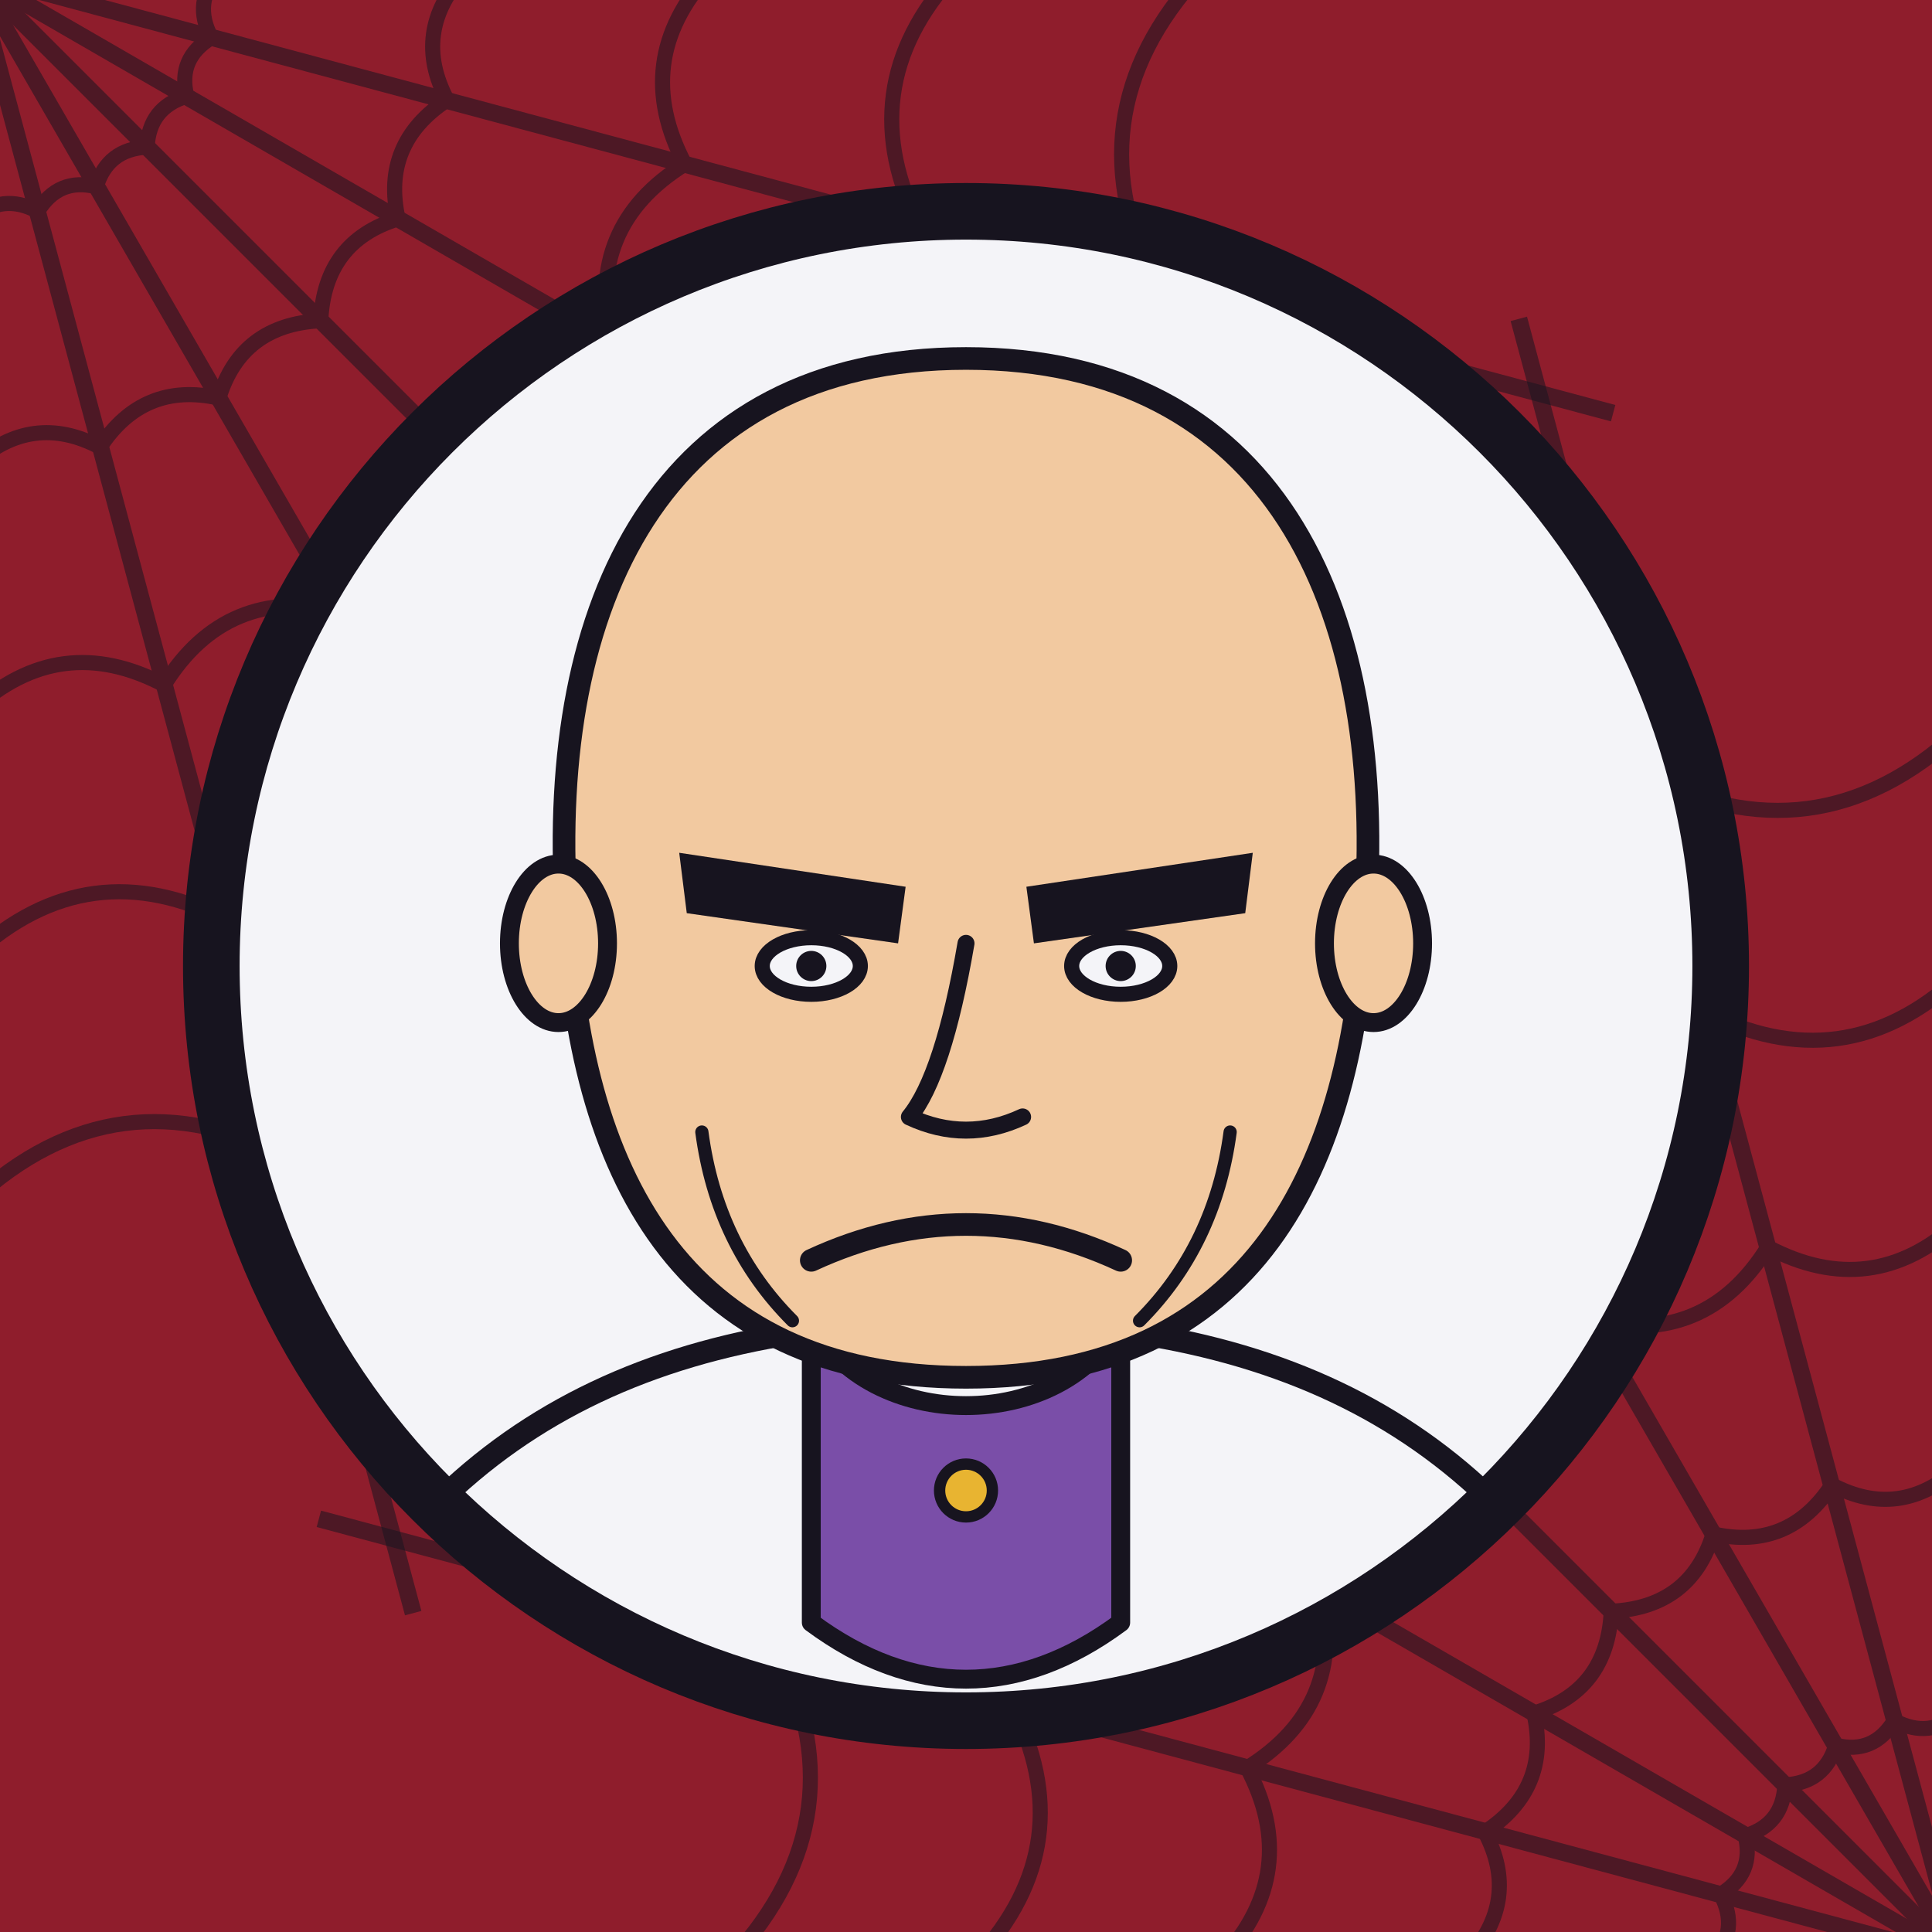
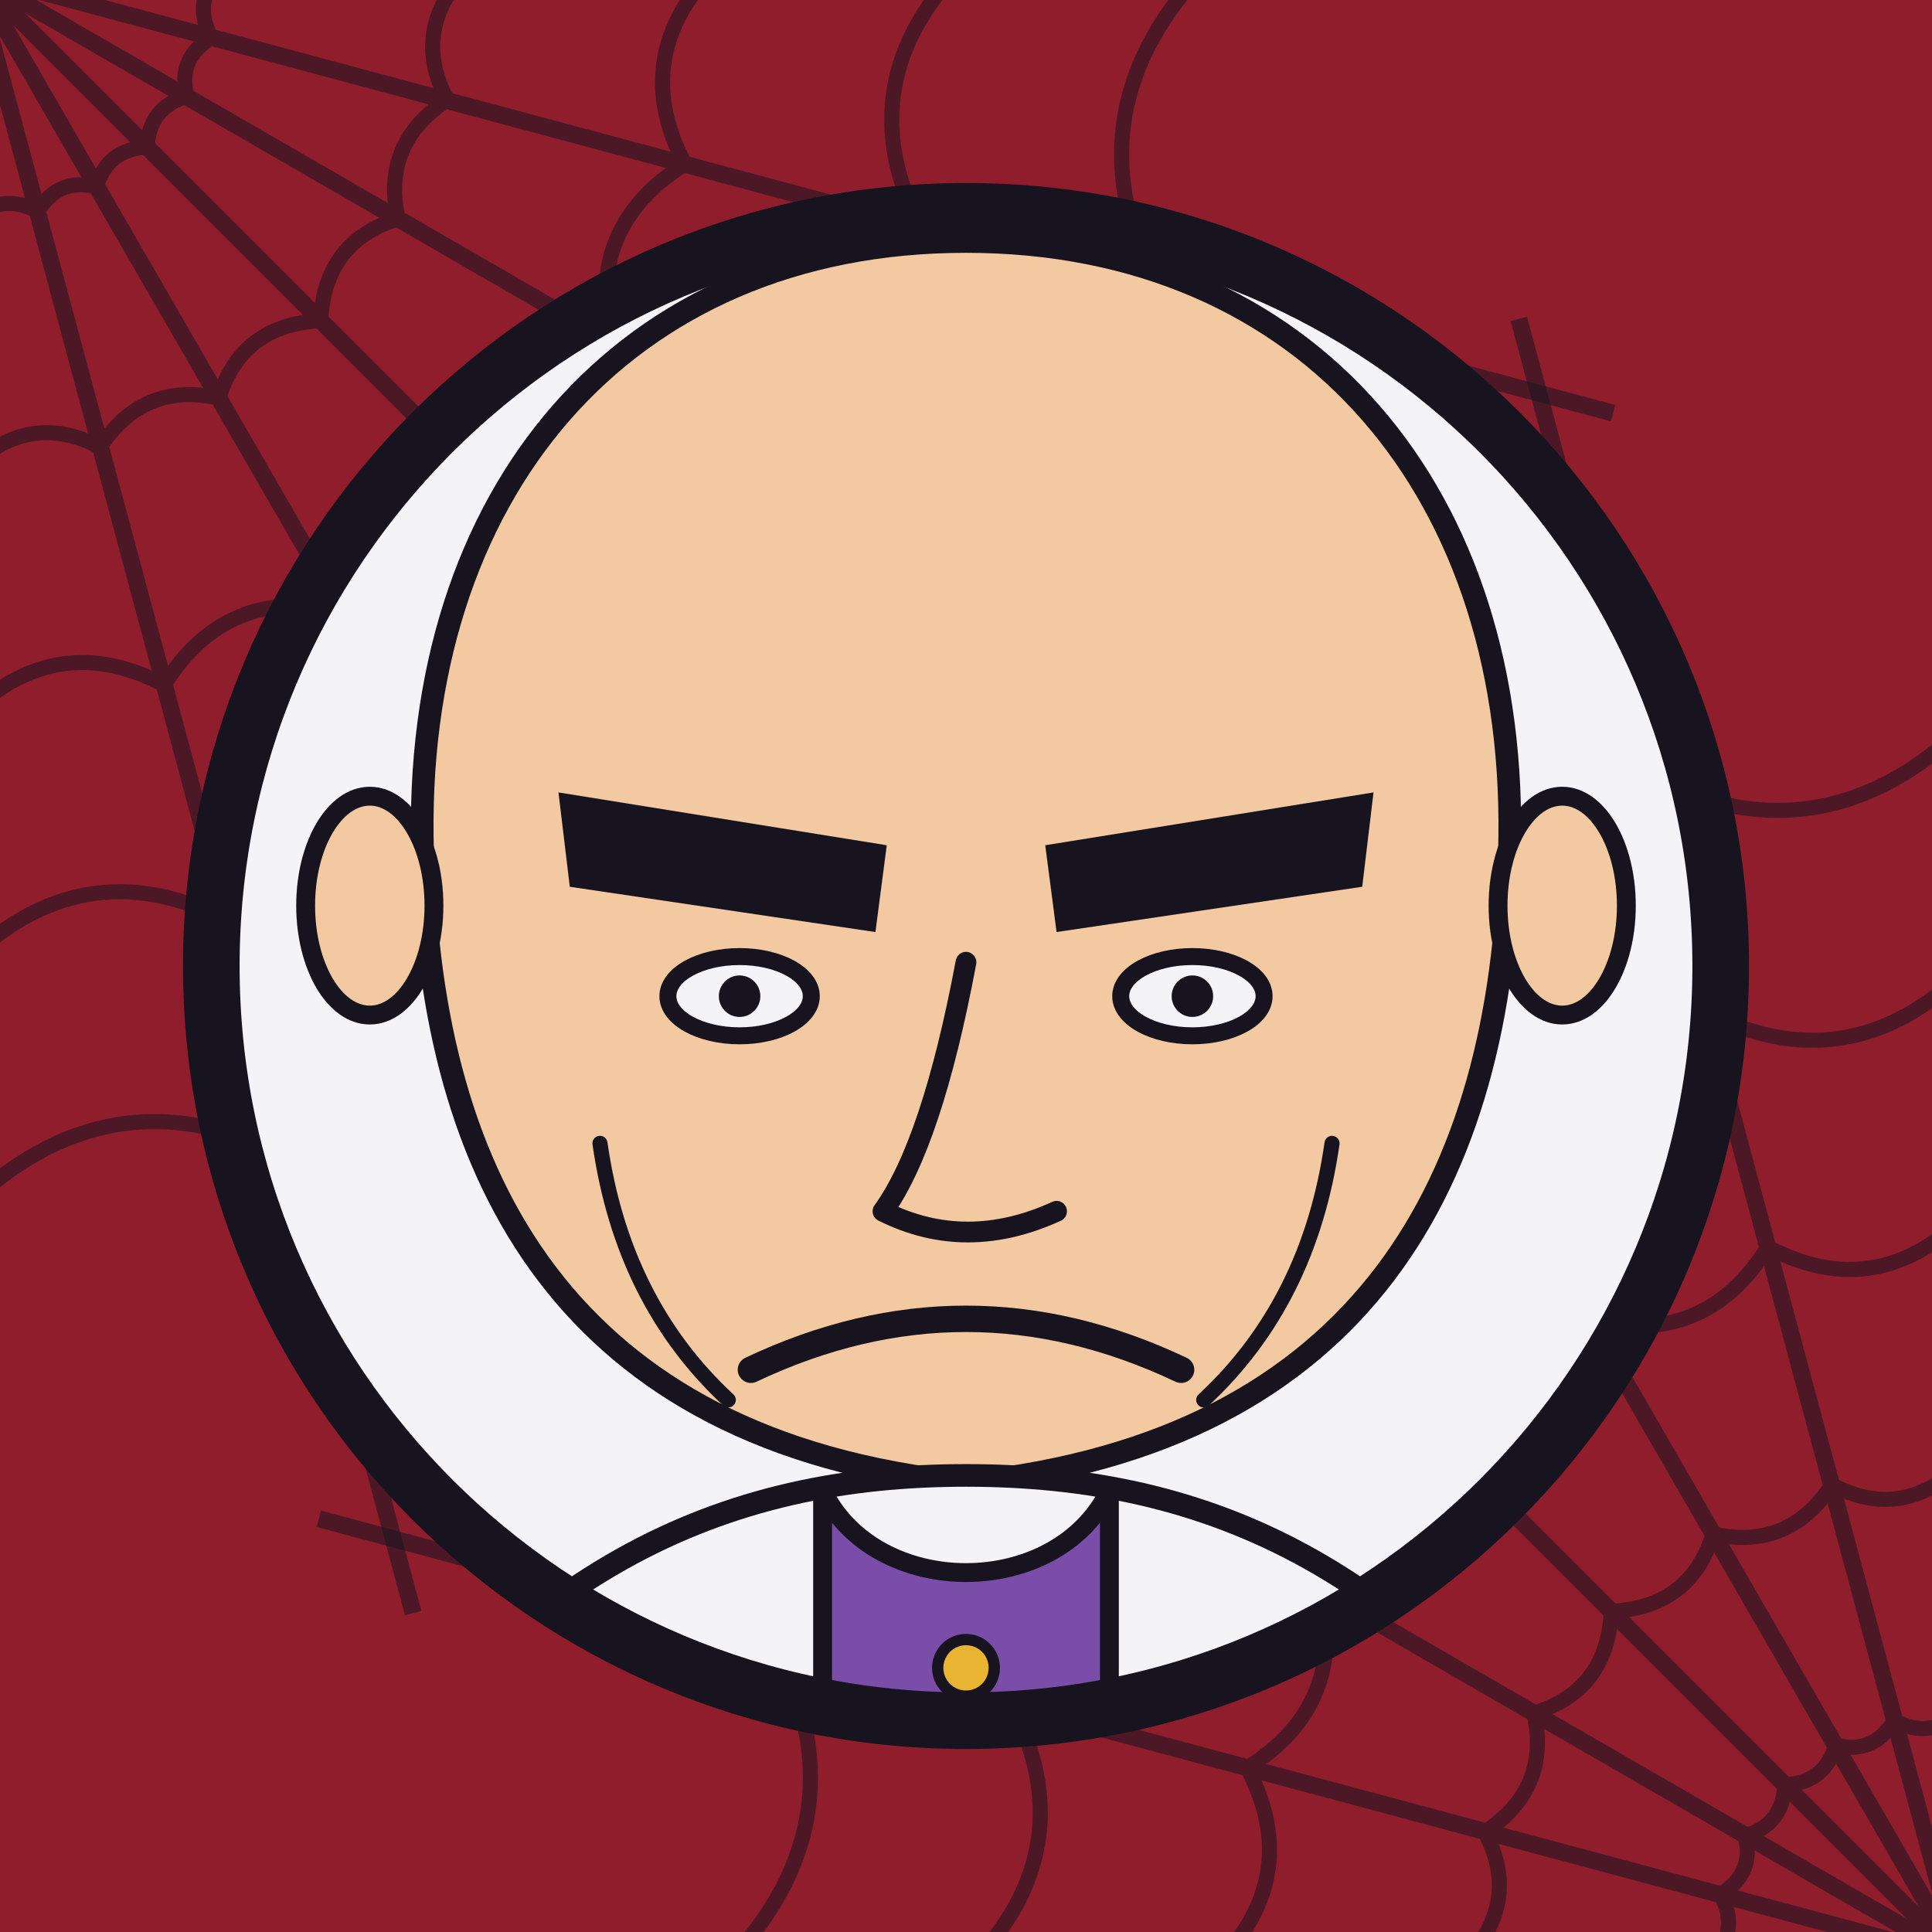
<svg xmlns="http://www.w3.org/2000/svg" viewBox="0 0 1024 1024">
  <rect x="0" y="0" width="1024" height="1024" fill="#8f1d2c" />
  <g stroke="#17141f" fill="none" opacity="0.55">
    <line x1="-14" y1="-14" x2="886" y2="-14" stroke-width="9" />
    <line x1="-14" y1="-14" x2="855" y2="219" stroke-width="9" />
    <line x1="-14" y1="-14" x2="765" y2="436" stroke-width="9" />
    <line x1="-14" y1="-14" x2="622" y2="622" stroke-width="9" />
    <line x1="-14" y1="-14" x2="436" y2="765" stroke-width="9" />
    <line x1="-14" y1="-14" x2="219" y2="855" stroke-width="9" />
    <line x1="-14" y1="-14" x2="-14" y2="886" stroke-width="9" />
    <path d="M 116 -14 Q 102 1 112 20" stroke-width="8" />
    <path d="M 112 20 Q 94 31 99 51" stroke-width="8" />
    <path d="M 99 51 Q 79 57 78 78" stroke-width="8" />
    <path d="M 78 78 Q 57 79 51 99" stroke-width="8" />
    <path d="M 51 99 Q 31 94 20 112" stroke-width="8" />
    <path d="M 20 112 Q 1 102 -14 116" stroke-width="8" />
    <path d="M 246 -14 Q 218 17 237 53" stroke-width="8" />
    <path d="M 237 53 Q 202 76 211 116" stroke-width="8" />
    <path d="M 211 116 Q 172 128 170 170" stroke-width="8" />
    <path d="M 170 170 Q 128 172 116 211" stroke-width="8" />
    <path d="M 116 211 Q 76 202 53 237" stroke-width="8" />
    <path d="M 53 237 Q 17 218 -14 246" stroke-width="8" />
    <path d="M 376 -14 Q 334 32 363 87" stroke-width="8" />
    <path d="M 363 87 Q 310 120 324 181" stroke-width="8" />
    <path d="M 324 181 Q 264 200 262 262" stroke-width="8" />
    <path d="M 262 262 Q 200 264 181 324" stroke-width="8" />
    <path d="M 181 324 Q 120 310 87 363" stroke-width="8" />
    <path d="M 87 363 Q 32 334 -14 376" stroke-width="8" />
    <path d="M 506 -14 Q 450 47 488 121" stroke-width="8" />
    <path d="M 488 121 Q 418 165 436 246" stroke-width="8" />
    <path d="M 436 246 Q 357 271 354 354" stroke-width="8" />
    <path d="M 354 354 Q 271 357 246 436" stroke-width="8" />
    <path d="M 246 436 Q 165 418 121 488" stroke-width="8" />
    <path d="M 121 488 Q 47 450 -14 506" stroke-width="8" />
    <path d="M 636 -14 Q 566 62 614 154" stroke-width="8" />
    <path d="M 614 154 Q 526 210 549 311" stroke-width="8" />
    <path d="M 549 311 Q 450 342 446 446" stroke-width="8" />
    <path d="M 446 446 Q 342 450 311 549" stroke-width="8" />
    <path d="M 311 549 Q 210 526 154 614" stroke-width="8" />
    <path d="M 154 614 Q 62 566 -14 636" stroke-width="8" />
  </g>
  <g stroke="#17141f" fill="none" opacity="0.55">
    <line x1="1038" y1="1038" x2="138" y2="1038" stroke-width="9" />
    <line x1="1038" y1="1038" x2="169" y2="805" stroke-width="9" />
    <line x1="1038" y1="1038" x2="259" y2="588" stroke-width="9" />
    <line x1="1038" y1="1038" x2="402" y2="402" stroke-width="9" />
    <line x1="1038" y1="1038" x2="588" y2="259" stroke-width="9" />
    <line x1="1038" y1="1038" x2="805" y2="169" stroke-width="9" />
    <line x1="1038" y1="1038" x2="1038" y2="138" stroke-width="9" />
    <path d="M 908 1038 Q 922 1023 912 1004" stroke-width="8" />
    <path d="M 912 1004 Q 930 993 925 973" stroke-width="8" />
    <path d="M 925 973 Q 945 967 946 946" stroke-width="8" />
    <path d="M 946 946 Q 967 945 973 925" stroke-width="8" />
    <path d="M 973 925 Q 993 930 1004 912" stroke-width="8" />
    <path d="M 1004 912 Q 1023 922 1038 908" stroke-width="8" />
    <path d="M 778 1038 Q 806 1007 787 971" stroke-width="8" />
    <path d="M 787 971 Q 822 948 813 908" stroke-width="8" />
    <path d="M 813 908 Q 852 896 854 854" stroke-width="8" />
    <path d="M 854 854 Q 896 852 908 813" stroke-width="8" />
    <path d="M 908 813 Q 948 822 971 787" stroke-width="8" />
    <path d="M 971 787 Q 1007 806 1038 778" stroke-width="8" />
    <path d="M 648 1038 Q 690 992 661 937" stroke-width="8" />
    <path d="M 661 937 Q 714 904 700 843" stroke-width="8" />
    <path d="M 700 843 Q 760 824 762 762" stroke-width="8" />
    <path d="M 762 762 Q 824 760 843 700" stroke-width="8" />
    <path d="M 843 700 Q 904 714 937 661" stroke-width="8" />
    <path d="M 937 661 Q 992 690 1038 648" stroke-width="8" />
    <path d="M 518 1038 Q 574 977 536 903" stroke-width="8" />
    <path d="M 536 903 Q 606 859 588 778" stroke-width="8" />
    <path d="M 588 778 Q 667 753 670 670" stroke-width="8" />
    <path d="M 670 670 Q 753 667 778 588" stroke-width="8" />
    <path d="M 778 588 Q 859 606 903 536" stroke-width="8" />
    <path d="M 903 536 Q 977 574 1038 518" stroke-width="8" />
    <path d="M 388 1038 Q 458 962 410 870" stroke-width="8" />
    <path d="M 410 870 Q 498 814 475 713" stroke-width="8" />
    <path d="M 475 713 Q 574 682 578 578" stroke-width="8" />
    <path d="M 578 578 Q 682 574 713 475" stroke-width="8" />
    <path d="M 713 475 Q 814 498 870 410" stroke-width="8" />
    <path d="M 870 410 Q 962 458 1038 388" stroke-width="8" />
  </g>
  <clipPath id="face">
    <circle cx="512" cy="512" r="400" />
  </clipPath>
  <circle cx="512" cy="512" r="400" fill="#f4f4f8" />
  <g clip-path="url(#face)" stroke-linejoin="round" stroke-linecap="round">
-     <path d="M 150 920 C 220 760, 340 700, 512 700 C 684 700, 804 760, 874 920 Z" fill="#f4f4f8" stroke="#17141f" stroke-width="12" />
-     <path d="M 430 700 C 460 760, 564 760, 594 700 L 594 860 C 540 900, 484 900, 430 860 Z" fill="#7a4ea8" stroke="#17141f" stroke-width="10" />
-     <ellipse cx="512" cy="790" rx="14" ry="14" fill="#e8b431" stroke="#17141f" stroke-width="6" />
-     <path d="M 512 190 C 350 190, 290 320, 300 480 C 306 620, 360 730, 512 730 C 664 730, 718 620, 724 480 C 734 320, 674 190, 512 190 Z" fill="#f2c9a0" stroke="#17141f" stroke-width="12" />
-     <ellipse cx="296" cy="500" rx="26" ry="42" fill="#f2c9a0" stroke="#17141f" stroke-width="10" />
-     <ellipse cx="728" cy="500" rx="26" ry="42" fill="#f2c9a0" stroke="#17141f" stroke-width="10" />
-     <path d="M 360 452 L 480 470 L 476 500 L 364 484 Z" fill="#17141f" />
-     <path d="M 664 452 L 544 470 L 548 500 L 660 484 Z" fill="#17141f" />
-     <ellipse cx="430" cy="512" rx="26" ry="15" fill="#f4f4f8" stroke="#17141f" stroke-width="8" />
-     <ellipse cx="594" cy="512" rx="26" ry="15" fill="#f4f4f8" stroke="#17141f" stroke-width="8" />
-     <ellipse cx="430" cy="512" rx="8" ry="8" fill="#17141f" />
-     <ellipse cx="594" cy="512" rx="8" ry="8" fill="#17141f" />
-     <path d="M 512 500 Q 500 570 482 592 Q 512 606 542 592" fill="none" stroke="#17141f" stroke-width="9" />
-     <path d="M 430 668 Q 512 630 594 668" fill="none" stroke="#17141f" stroke-width="12" />
-     <path d="M 372 600 Q 380 660 420 700" fill="none" stroke="#17141f" stroke-width="7" />
-     <path d="M 652 600 Q 644 660 604 700" fill="none" stroke="#17141f" stroke-width="7" />
+     <path d="M 512 128 C 330 128, 218 262, 224 452 C 228 624, 300 764, 512 786 C 724 764, 796 624, 800 452 C 806 262, 694 128, 512 128 Z" fill="#f2c9a0" stroke="#17141f" stroke-width="12" />
+     <ellipse cx="196" cy="480" rx="34" ry="58" fill="#f2c9a0" stroke="#17141f" stroke-width="10" />
+     <ellipse cx="828" cy="480" rx="34" ry="58" fill="#f2c9a0" stroke="#17141f" stroke-width="10" />
+     <path d="M 296 420 L 470 448 L 464 494 L 302 470 Z" fill="#17141f" />
+     <path d="M 728 420 L 554 448 L 560 494 L 722 470 Z" fill="#17141f" />
+     <ellipse cx="392" cy="528" rx="38" ry="21" fill="#f4f4f8" stroke="#17141f" stroke-width="9" />
+     <ellipse cx="632" cy="528" rx="38" ry="21" fill="#f4f4f8" stroke="#17141f" stroke-width="9" />
+     <ellipse cx="392" cy="528" rx="11" ry="11" fill="#17141f" />
+     <ellipse cx="632" cy="528" rx="11" ry="11" fill="#17141f" />
+     <path d="M 512 510 Q 494 606 468 642 Q 512 664 560 642" fill="none" stroke="#17141f" stroke-width="11" />
+     <path d="M 398 726 Q 512 672 626 726" fill="none" stroke="#17141f" stroke-width="14" />
+     <path d="M 318 606 Q 330 690 386 742" fill="none" stroke="#17141f" stroke-width="8" />
+     <path d="M 706 606 Q 694 690 638 742" fill="none" stroke="#17141f" stroke-width="8" />
+     <path d="M 160 1000 C 268 828, 386 782, 512 782 C 638 782, 756 828, 864 1000 Z" fill="#f4f4f8" stroke="#17141f" stroke-width="12" />
+     <path d="M 436 790 C 464 848, 560 848, 588 790 L 588 940 C 536 976, 488 976, 436 940 Z" fill="#7a4ea8" stroke="#17141f" stroke-width="10" />
+     <ellipse cx="512" cy="884" rx="15" ry="15" fill="#e8b431" stroke="#17141f" stroke-width="6" />
  </g>
  <circle cx="512" cy="512" r="400" fill="none" stroke="#17141f" stroke-width="30" />
</svg>
